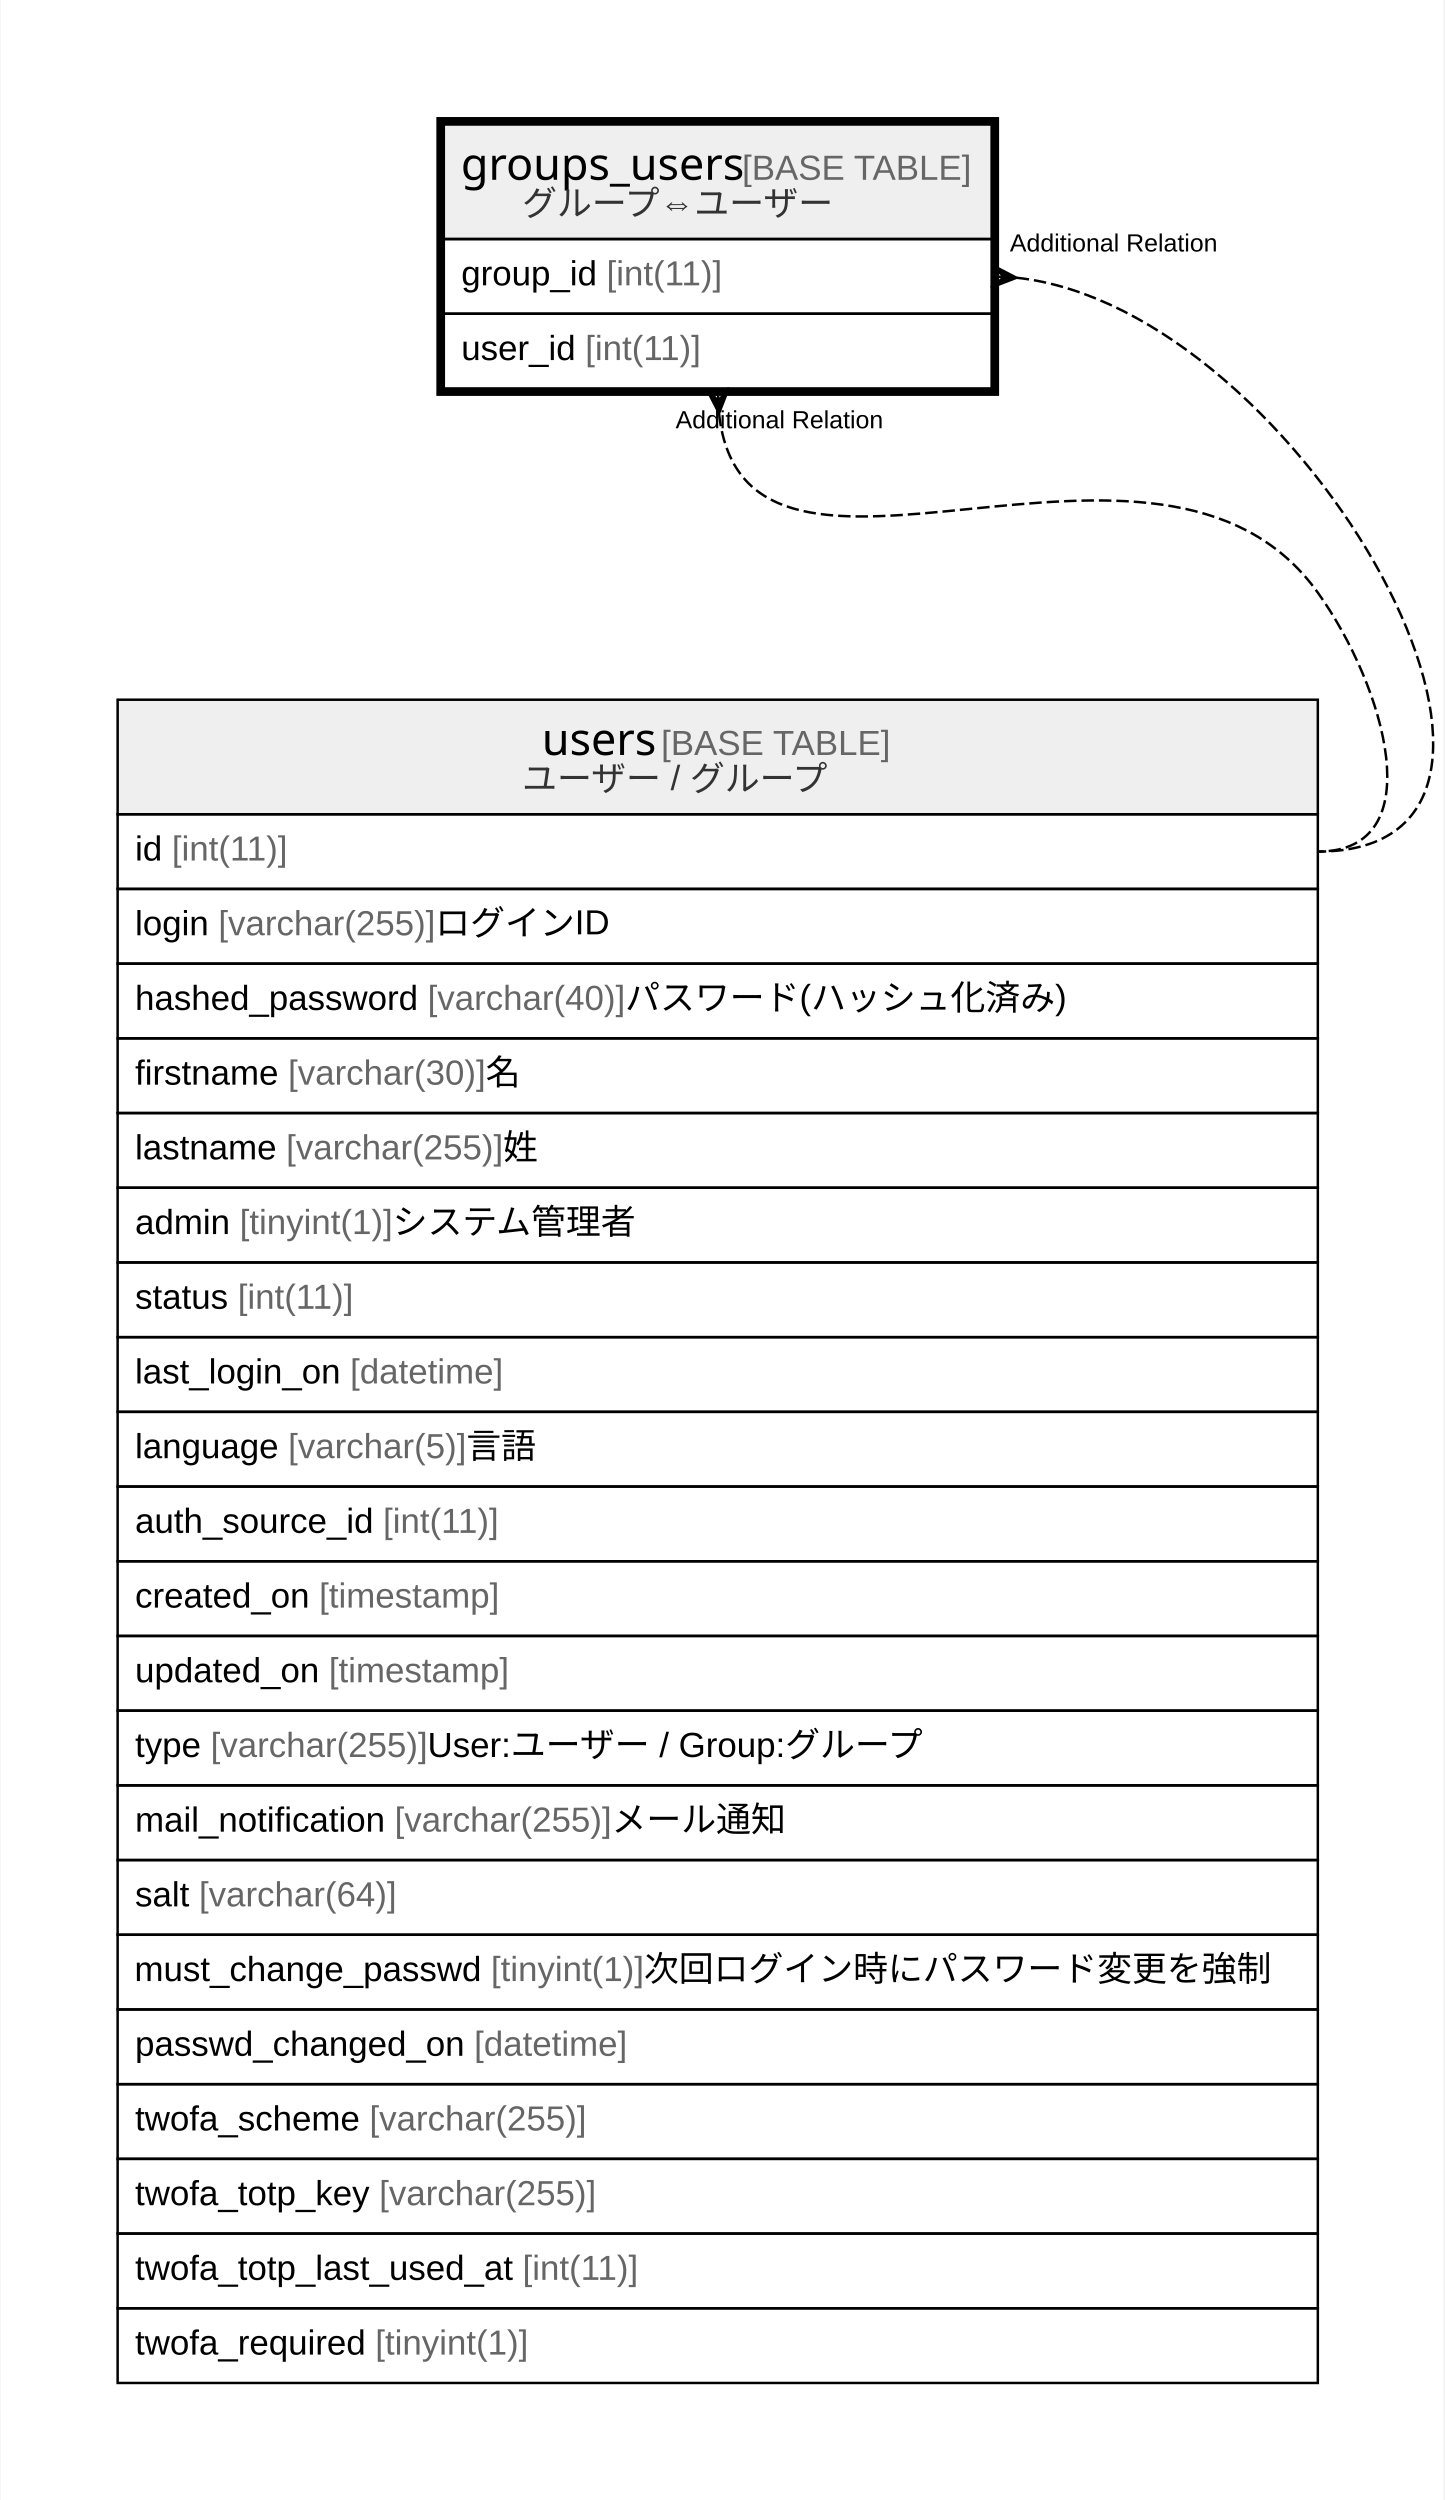
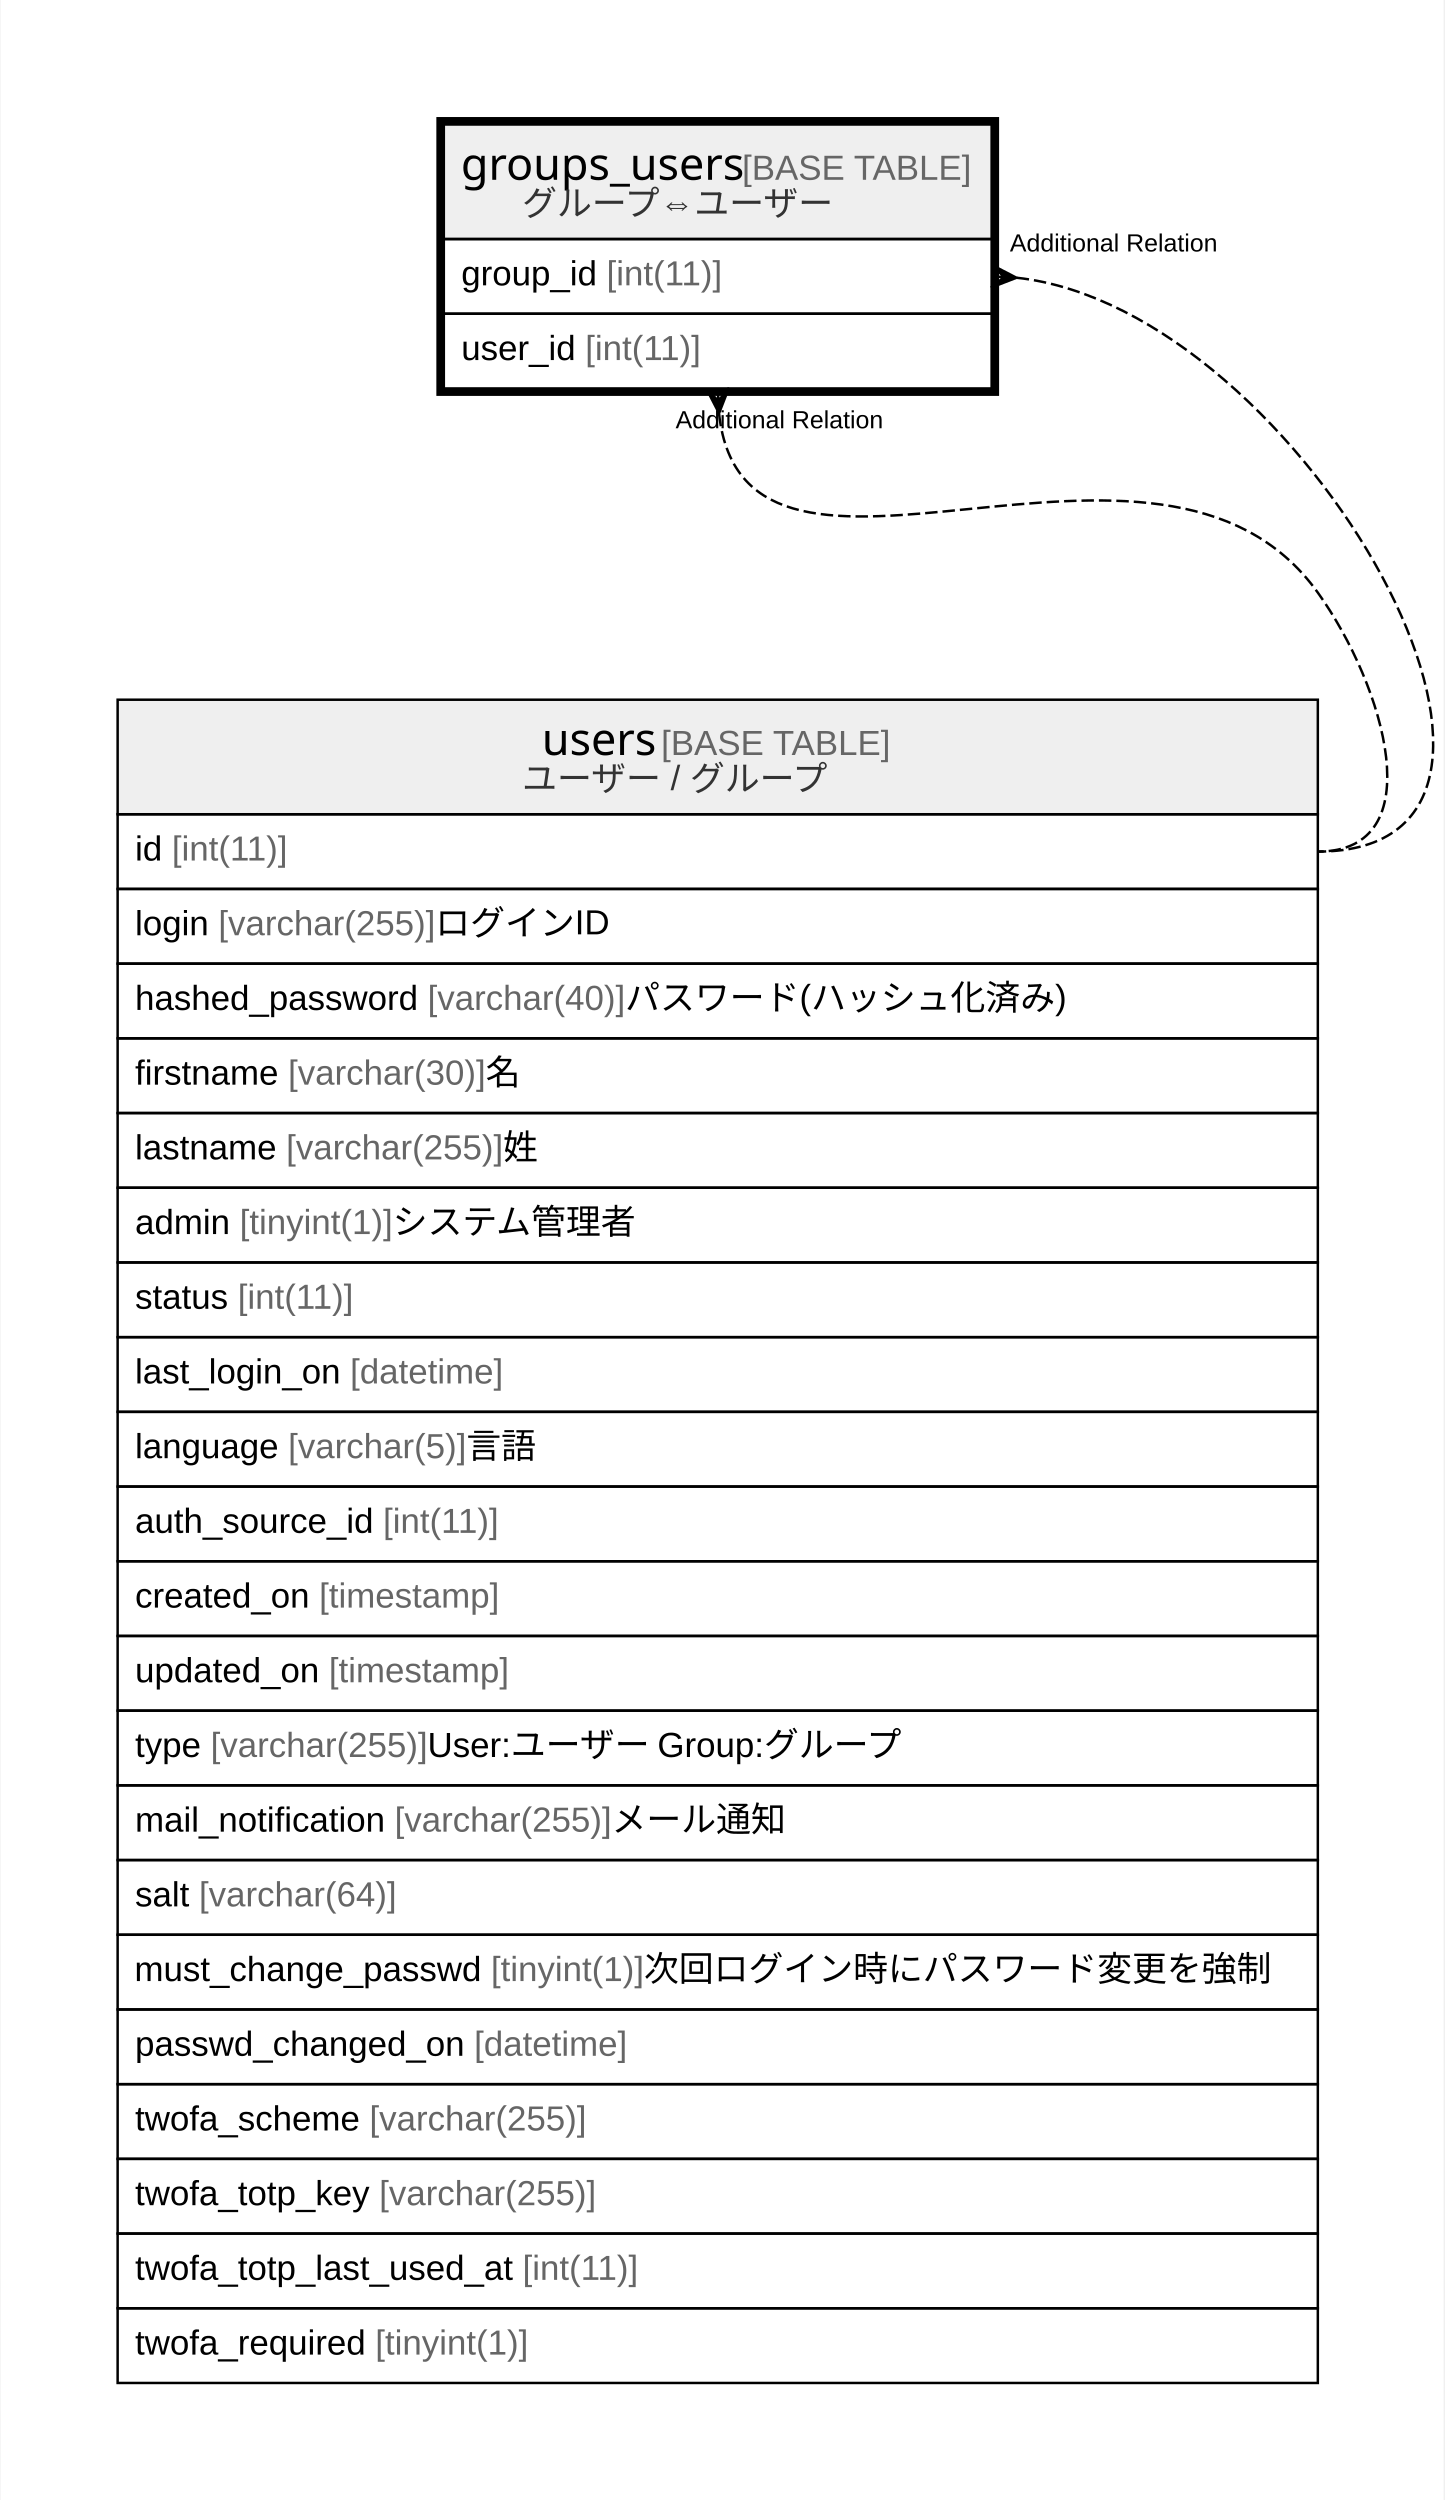
<svg xmlns="http://www.w3.org/2000/svg" width="580pt" height="1004pt" viewBox="0.00 0.00 579.52 1004.00">
  <g id="graph0" class="graph" transform="scale(1 1) rotate(0) translate(4 1000)">
    <polygon fill="#ffffff" stroke="transparent" points="-4,4 -4,-1000 575.518,-1000 575.518,4 -4,4" />
    <g id="node1" class="node">
      <polygon fill="#efefef" stroke="transparent" points="174,-904 174,-950 394,-950 394,-904 174,-904" />
      <polygon fill="none" stroke="#000000" points="174,-904 174,-950 394,-950 394,-904 174,-904" />
      <text text-anchor="start" x="180.859" y="-927.8" font-family="Arial Bold" font-size="18.00" fill="#000000">groups_users</text>
      <text text-anchor="start" x="289.887" y="-927.8" font-family="Arial" font-size="14.00" fill="#000000"> </text>
      <text text-anchor="start" x="293.778" y="-927.8" font-family="Arial" font-size="14.00" fill="#666666">[BASE TABLE]</text>
      <text text-anchor="start" x="205.456" y="-913.4" font-family="Arial" font-size="14.00" fill="#333333">グループ⇔ユーザー</text>
      <polygon fill="none" stroke="#000000" points="174,-874 174,-904 394,-904 394,-874 174,-874" />
      <text text-anchor="start" x="181" y="-885.4" font-family="Arial" font-size="14.00" fill="#000000">group_id </text>
      <text text-anchor="start" x="239.353" y="-885.4" font-family="Arial" font-size="14.00" fill="#666666">[int(11)]</text>
      <polygon fill="none" stroke="#000000" points="174,-844 174,-874 394,-874 394,-844 174,-844" />
      <text text-anchor="start" x="181" y="-855.4" font-family="Arial" font-size="14.00" fill="#000000">user_id </text>
      <text text-anchor="start" x="230.788" y="-855.4" font-family="Arial" font-size="14.00" fill="#666666">[int(11)]</text>
      <polygon fill="none" stroke="#000000" stroke-width="3" points="172.5,-842.5 172.5,-951.5 395.5,-951.5 395.5,-842.5 172.5,-842.5" />
    </g>
    <g id="node2" class="node">
      <polygon fill="#efefef" stroke="transparent" points="43,-673 43,-719 525,-719 525,-673 43,-673" />
      <polygon fill="none" stroke="#000000" points="43,-673 43,-719 525,-719 525,-673 43,-673" />
      <text text-anchor="start" x="213.371" y="-696.8" font-family="Arial Bold" font-size="18.00" fill="#000000">users</text>
      <text text-anchor="start" x="257.375" y="-696.8" font-family="Arial" font-size="14.00" fill="#000000"> </text>
      <text text-anchor="start" x="261.266" y="-696.8" font-family="Arial" font-size="14.00" fill="#666666">[BASE TABLE]</text>
      <text text-anchor="start" x="205.456" y="-682.4" font-family="Arial" font-size="14.00" fill="#333333">ユーザー / グループ</text>
      <polygon fill="none" stroke="#000000" points="43,-643 43,-673 525,-673 525,-643 43,-643" />
      <text text-anchor="start" x="50" y="-654.4" font-family="Arial" font-size="14.00" fill="#000000">id </text>
      <text text-anchor="start" x="64.78" y="-654.4" font-family="Arial" font-size="14.00" fill="#666666">[int(11)]</text>
      <polygon fill="none" stroke="#000000" points="43,-613 43,-643 525,-643 525,-613 43,-613" />
      <text text-anchor="start" x="50" y="-624.4" font-family="Arial" font-size="14.00" fill="#000000">login </text>
      <text text-anchor="start" x="83.452" y="-624.4" font-family="Arial" font-size="14.00" fill="#666666">[varchar(255)]</text>
      <text text-anchor="start" x="170.571" y="-624.4" font-family="Arial" font-size="14.00" fill="#000000"> ログインID</text>
      <polygon fill="none" stroke="#000000" points="43,-583 43,-613 525,-613 525,-583 43,-583" />
      <text text-anchor="start" x="50" y="-594.4" font-family="Arial" font-size="14.00" fill="#000000">hashed_password </text>
      <text text-anchor="start" x="167.484" y="-594.4" font-family="Arial" font-size="14.00" fill="#666666">[varchar(40)]</text>
      <text text-anchor="start" x="246.82" y="-594.4" font-family="Arial" font-size="14.00" fill="#000000"> パスワード(ハッシュ化済み)</text>
      <polygon fill="none" stroke="#000000" points="43,-553 43,-583 525,-583 525,-553 43,-553" />
      <text text-anchor="start" x="50" y="-564.4" font-family="Arial" font-size="14.00" fill="#000000">firstname </text>
      <text text-anchor="start" x="111.447" y="-564.4" font-family="Arial" font-size="14.00" fill="#666666">[varchar(30)]</text>
      <text text-anchor="start" x="190.784" y="-564.4" font-family="Arial" font-size="14.00" fill="#000000"> 名</text>
      <polygon fill="none" stroke="#000000" points="43,-523 43,-553 525,-553 525,-523 43,-523" />
      <text text-anchor="start" x="50" y="-534.4" font-family="Arial" font-size="14.00" fill="#000000">lastname </text>
      <text text-anchor="start" x="110.679" y="-534.4" font-family="Arial" font-size="14.00" fill="#666666">[varchar(255)]</text>
      <text text-anchor="start" x="197.798" y="-534.4" font-family="Arial" font-size="14.00" fill="#000000"> 姓</text>
      <polygon fill="none" stroke="#000000" points="43,-493 43,-523 525,-523 525,-493 43,-493" />
      <text text-anchor="start" x="50" y="-504.4" font-family="Arial" font-size="14.00" fill="#000000">admin </text>
      <text text-anchor="start" x="92.006" y="-504.4" font-family="Arial" font-size="14.00" fill="#666666">[tinyint(1)]</text>
      <text text-anchor="start" x="153.45" y="-504.4" font-family="Arial" font-size="14.00" fill="#000000"> システム管理者</text>
      <polygon fill="none" stroke="#000000" points="43,-463 43,-493 525,-493 525,-463 43,-463" />
      <text text-anchor="start" x="50" y="-474.4" font-family="Arial" font-size="14.00" fill="#000000">status </text>
      <text text-anchor="start" x="91.237" y="-474.4" font-family="Arial" font-size="14.00" fill="#666666">[int(11)]</text>
      <polygon fill="none" stroke="#000000" points="43,-433 43,-463 525,-463 525,-433 43,-433" />
      <text text-anchor="start" x="50" y="-444.4" font-family="Arial" font-size="14.00" fill="#000000">last_login_on </text>
      <text text-anchor="start" x="136.362" y="-444.4" font-family="Arial" font-size="14.00" fill="#666666">[datetime]</text>
      <polygon fill="none" stroke="#000000" points="43,-403 43,-433 525,-433 525,-403 43,-403" />
      <text text-anchor="start" x="50" y="-414.4" font-family="Arial" font-size="14.00" fill="#000000">language </text>
      <text text-anchor="start" x="111.475" y="-414.4" font-family="Arial" font-size="14.00" fill="#666666">[varchar(5)]</text>
      <text text-anchor="start" x="183.029" y="-414.4" font-family="Arial" font-size="14.00" fill="#000000"> 言語</text>
      <polygon fill="none" stroke="#000000" points="43,-373 43,-403 525,-403 525,-373 43,-373" />
      <text text-anchor="start" x="50" y="-384.4" font-family="Arial" font-size="14.00" fill="#000000">auth_source_id </text>
      <text text-anchor="start" x="149.592" y="-384.4" font-family="Arial" font-size="14.00" fill="#666666">[int(11)]</text>
      <polygon fill="none" stroke="#000000" points="43,-343 43,-373 525,-373 525,-343 43,-343" />
      <text text-anchor="start" x="50" y="-354.4" font-family="Arial" font-size="14.00" fill="#000000">created_on </text>
      <text text-anchor="start" x="123.92" y="-354.4" font-family="Arial" font-size="14.00" fill="#666666">[timestamp]</text>
      <polygon fill="none" stroke="#000000" points="43,-313 43,-343 525,-343 525,-313 43,-313" />
      <text text-anchor="start" x="50" y="-324.4" font-family="Arial" font-size="14.00" fill="#000000">updated_on </text>
      <text text-anchor="start" x="127.825" y="-324.4" font-family="Arial" font-size="14.00" fill="#666666">[timestamp]</text>
      <polygon fill="none" stroke="#000000" points="43,-283 43,-313 525,-313 525,-283 43,-283" />
      <text text-anchor="start" x="50" y="-294.4" font-family="Arial" font-size="14.00" fill="#000000">type </text>
      <text text-anchor="start" x="80.346" y="-294.4" font-family="Arial" font-size="14.00" fill="#666666">[varchar(255)]</text>
-       <text text-anchor="start" x="167.466" y="-294.4" font-family="Arial" font-size="14.00" fill="#000000"> User:ユーザー / Group:グループ</text>
+       <text text-anchor="start" x="167.466" y="-294.4" font-family="Arial" font-size="14.00" fill="#000000"> User:ユーザー Group:グループ </text>
      <polygon fill="none" stroke="#000000" points="43,-253 43,-283 525,-283 525,-253 43,-253" />
      <text text-anchor="start" x="50" y="-264.4" font-family="Arial" font-size="14.00" fill="#000000">mail_notification </text>
      <text text-anchor="start" x="154.234" y="-264.4" font-family="Arial" font-size="14.00" fill="#666666">[varchar(255)]</text>
      <text text-anchor="start" x="241.353" y="-264.4" font-family="Arial" font-size="14.00" fill="#000000"> メール通知</text>
      <polygon fill="none" stroke="#000000" points="43,-223 43,-253 525,-253 525,-223 43,-223" />
      <text text-anchor="start" x="50" y="-234.4" font-family="Arial" font-size="14.00" fill="#000000">salt </text>
      <text text-anchor="start" x="75.67" y="-234.4" font-family="Arial" font-size="14.00" fill="#666666">[varchar(64)]</text>
      <polygon fill="none" stroke="#000000" points="43,-193 43,-223 525,-223 525,-193 43,-193" />
      <text text-anchor="start" x="49.765" y="-204.4" font-family="Arial" font-size="14.00" fill="#000000">must_change_passwd </text>
      <text text-anchor="start" x="192.922" y="-204.4" font-family="Arial" font-size="14.00" fill="#666666">[tinyint(1)]</text>
      <text text-anchor="start" x="254.366" y="-204.4" font-family="Arial" font-size="14.00" fill="#000000"> 次回ログイン時にパスワード変更を強制</text>
      <polygon fill="none" stroke="#000000" points="43,-163 43,-193 525,-193 525,-163 43,-163" />
      <text text-anchor="start" x="50" y="-174.4" font-family="Arial" font-size="14.00" fill="#000000">passwd_changed_on </text>
      <text text-anchor="start" x="186.171" y="-174.4" font-family="Arial" font-size="14.00" fill="#666666">[datetime]</text>
      <polygon fill="none" stroke="#000000" points="43,-133 43,-163 525,-163 525,-133 43,-133" />
      <text text-anchor="start" x="50" y="-144.4" font-family="Arial" font-size="14.00" fill="#000000">twofa_scheme </text>
      <text text-anchor="start" x="144.135" y="-144.4" font-family="Arial" font-size="14.00" fill="#666666">[varchar(255)]</text>
      <polygon fill="none" stroke="#000000" points="43,-103 43,-133 525,-133 525,-103 43,-103" />
      <text text-anchor="start" x="50" y="-114.4" font-family="Arial" font-size="14.00" fill="#000000">twofa_totp_key </text>
      <text text-anchor="start" x="148.038" y="-114.4" font-family="Arial" font-size="14.00" fill="#666666">[varchar(255)]</text>
      <polygon fill="none" stroke="#000000" points="43,-73 43,-103 525,-103 525,-73 43,-73" />
      <text text-anchor="start" x="50" y="-84.4" font-family="Arial" font-size="14.00" fill="#000000">twofa_totp_last_used_at </text>
      <text text-anchor="start" x="205.621" y="-84.4" font-family="Arial" font-size="14.00" fill="#666666">[int(11)]</text>
      <polygon fill="none" stroke="#000000" points="43,-43 43,-73 525,-73 525,-43 43,-43" />
      <text text-anchor="start" x="50" y="-54.4" font-family="Arial" font-size="14.00" fill="#000000">twofa_required </text>
      <text text-anchor="start" x="146.467" y="-54.4" font-family="Arial" font-size="14.00" fill="#666666">[tinyint(1)]</text>
    </g>
    <g id="edge1" class="edge">
      <path fill="none" stroke="#000000" stroke-dasharray="5,2" d="M404.053,-888.455C519.247,-876.101 639.684,-658 525,-658" />
      <polygon fill="#000000" stroke="#000000" points="403.985,-888.458 393.756,-884.507 398.993,-888.729 394,-889 394,-889 394,-889 398.993,-888.729 394.244,-893.493 403.985,-888.458 403.985,-888.458" />
      <text text-anchor="start" x="401.325" y="-899" font-family="Arial" font-size="10.00" fill="#000000">Additional Relation</text>
    </g>
    <g id="edge2" class="edge">
      <path fill="none" stroke="#000000" stroke-dasharray="5,2" d="M284.536,-833.783C295.174,-738.571 461.253,-851.026 525,-762 551.91,-724.419 571.222,-658 525,-658" />
      <polygon fill="#000000" stroke="#000000" points="284.524,-834.014 279.506,-843.764 284.262,-839.007 284,-844 284,-844 284,-844 284.262,-839.007 288.494,-844.236 284.524,-834.014 284.524,-834.014" />
      <text text-anchor="start" x="267.075" y="-828" font-family="Arial" font-size="10.00" fill="#000000">Additional Relation</text>
    </g>
  </g>
</svg>
